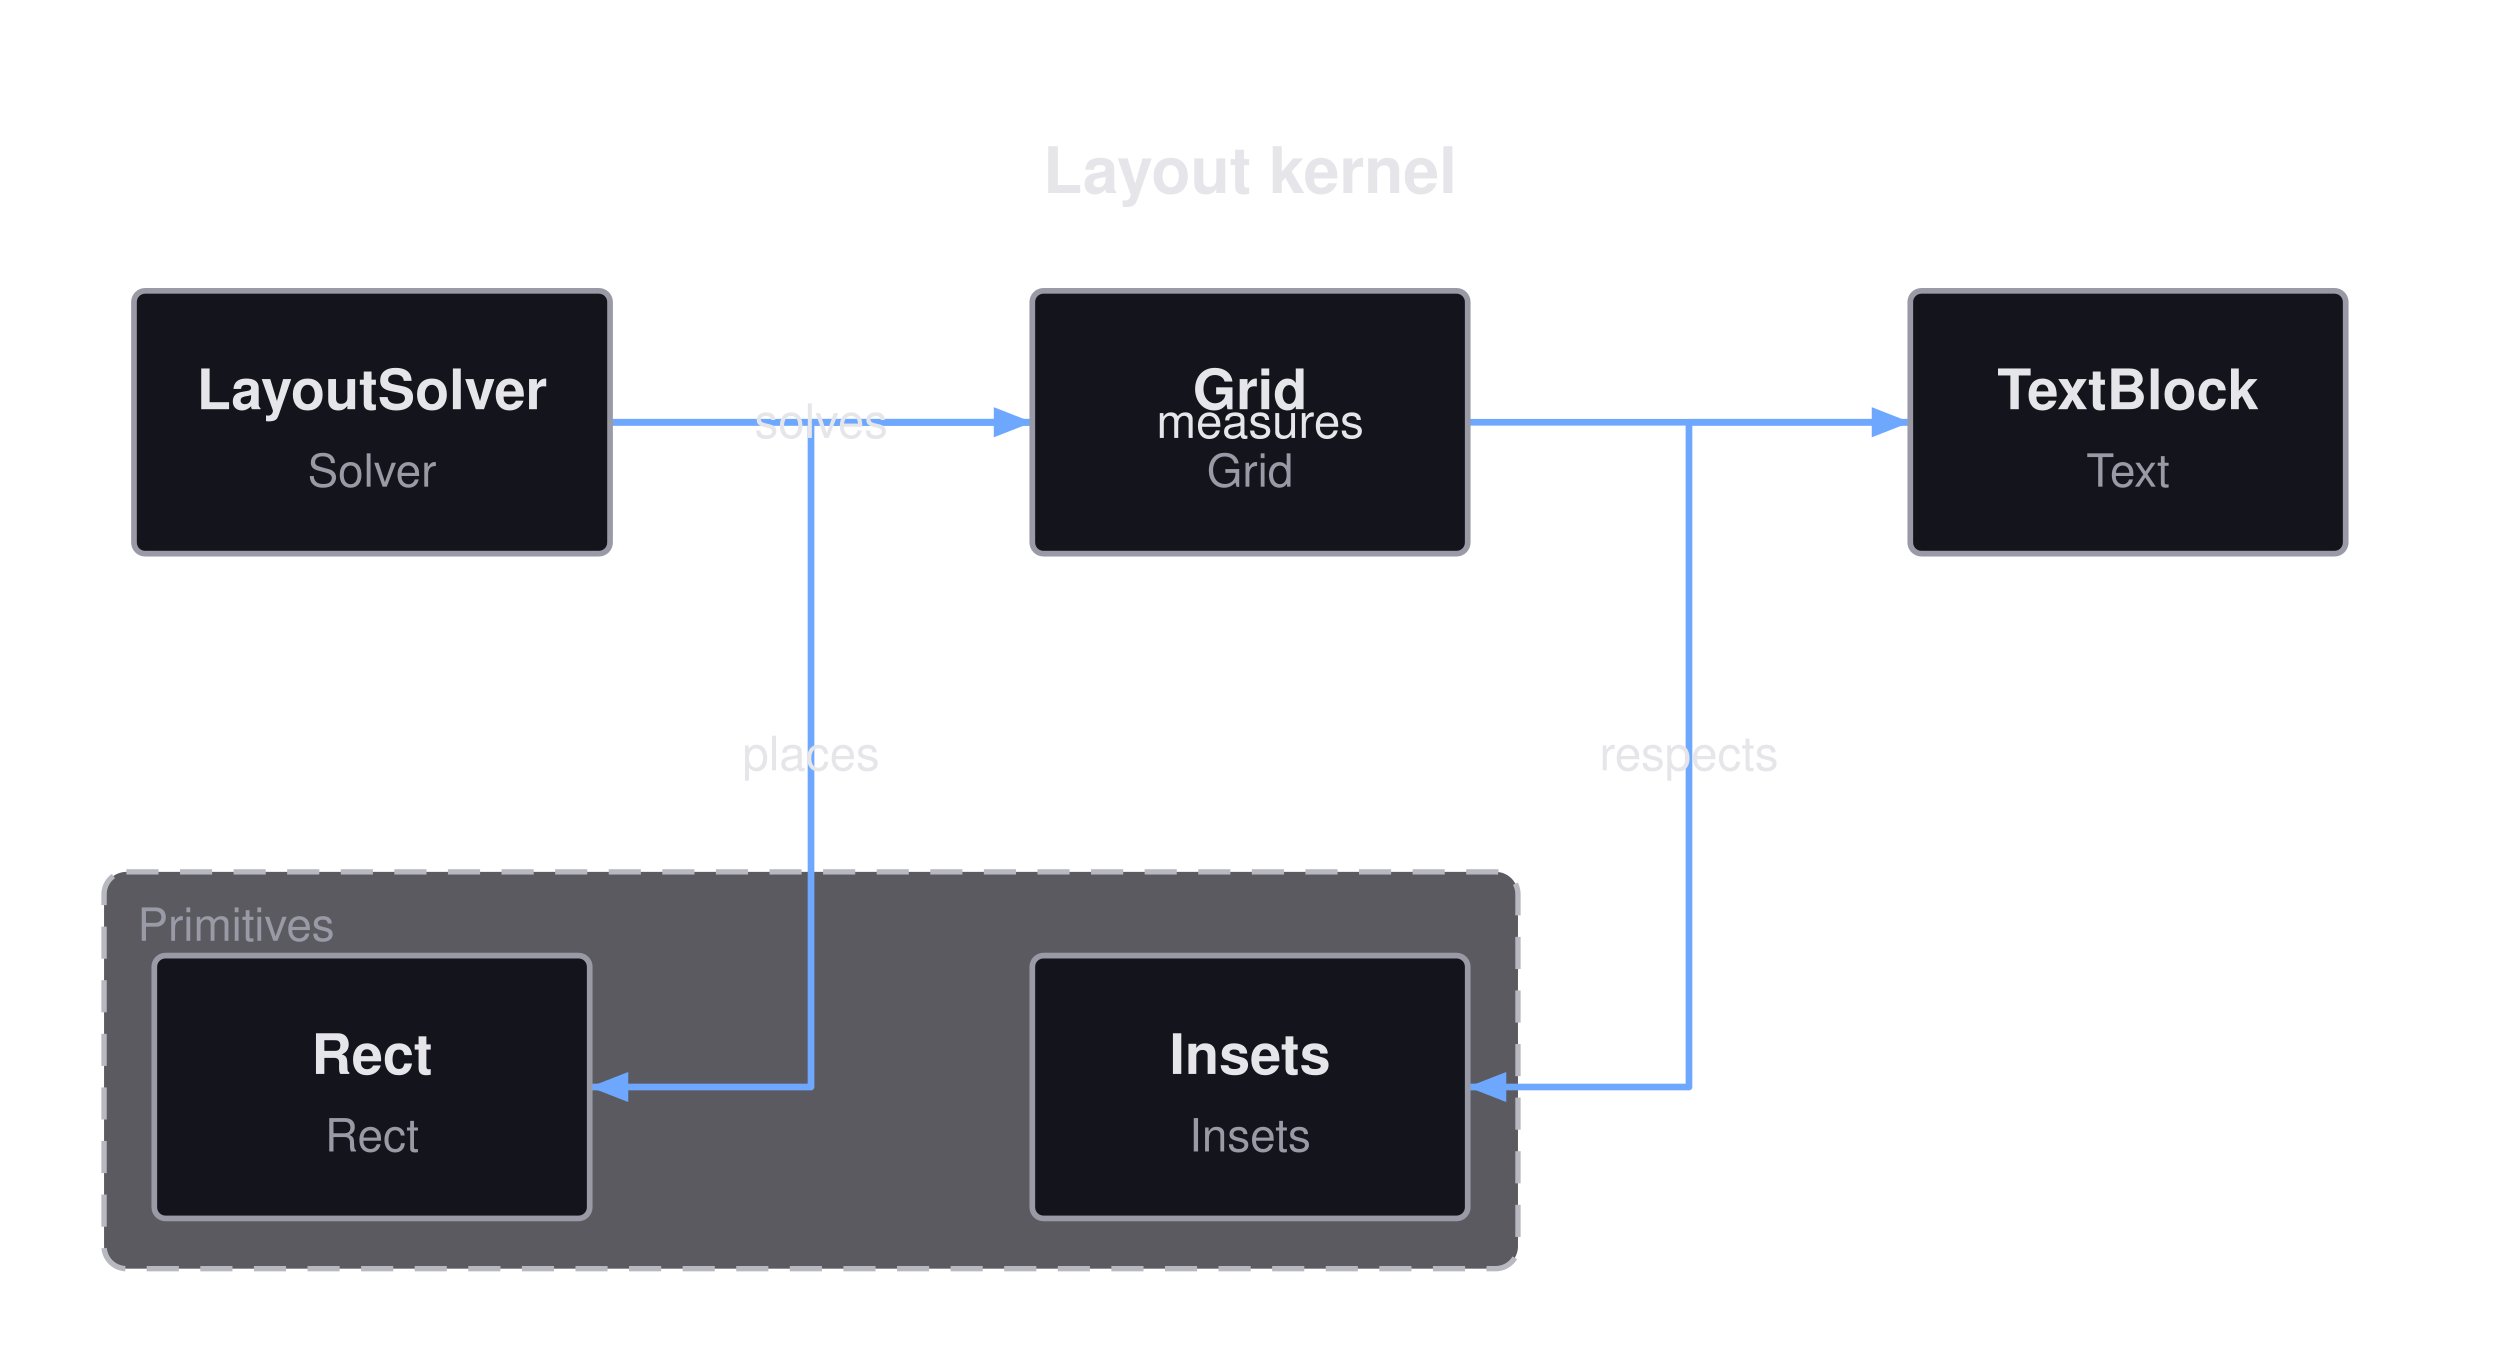
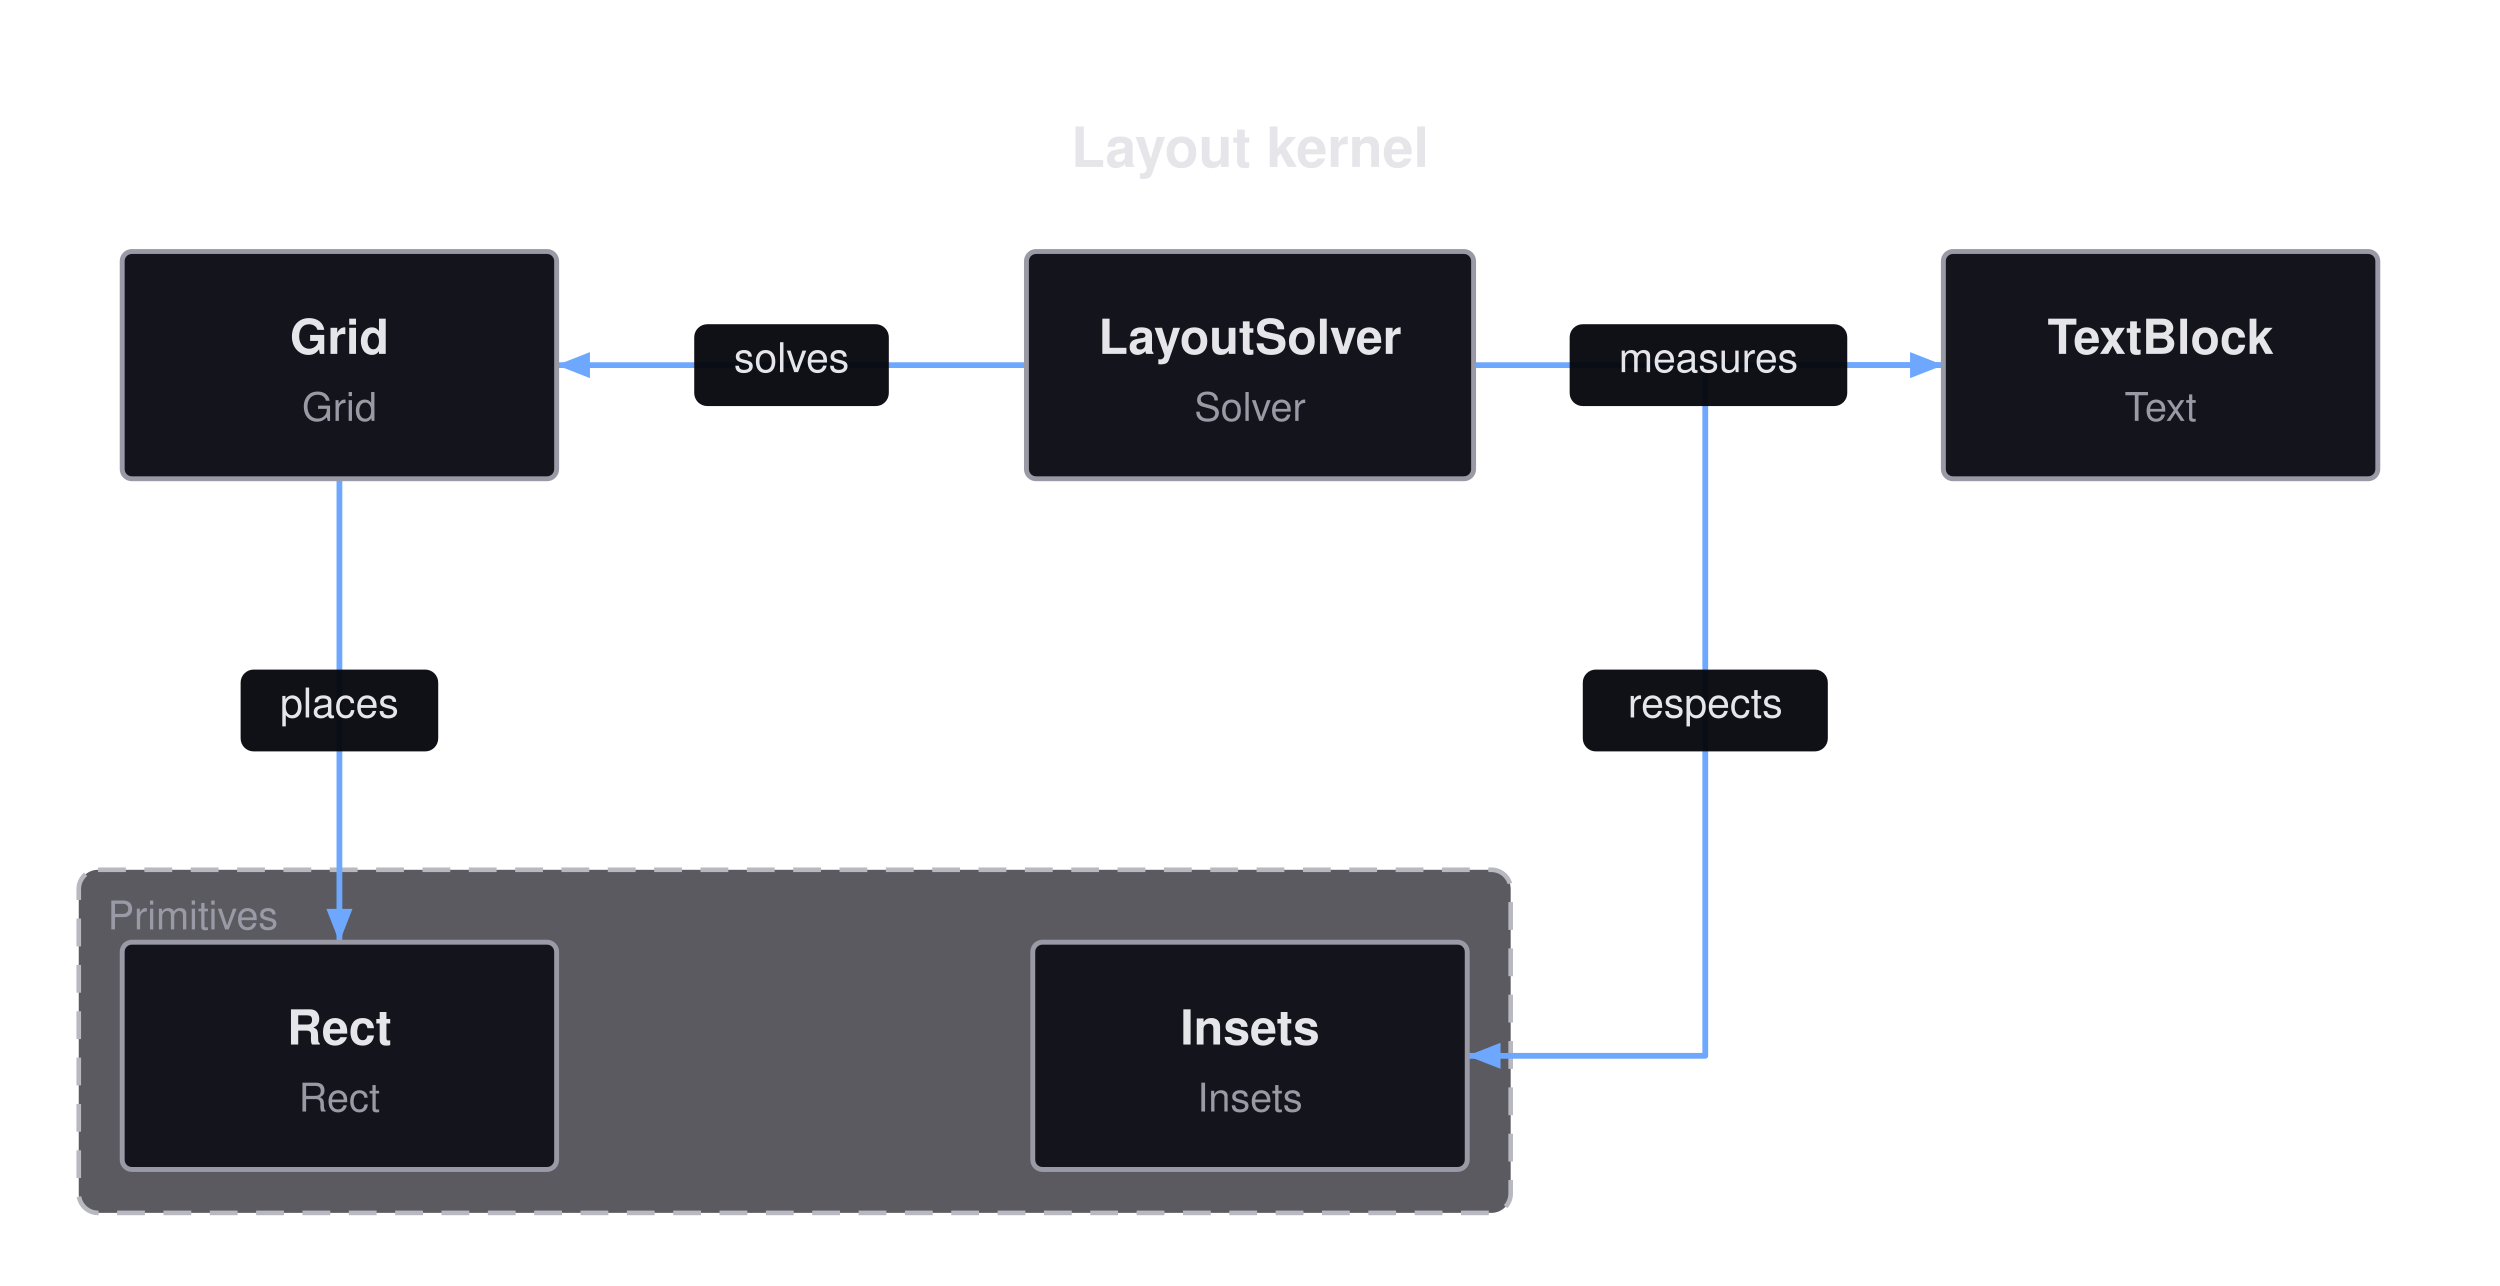
- <svg xmlns="http://www.w3.org/2000/svg" version="1.1" width="671.75" height="363.39" viewBox="0 0 671.75 363.39" class="atelier-diagram" data-renderer="atelier/diagram" role="img">
-   <rect x="0" y="0" width="671.75" height="363.39" fill="transparent" />
-   <text x="335.88" y="51.87" font-family="system-ui, -apple-system, Helvetica, Arial, sans-serif" font-size="17.25" font-weight="bold" text-anchor="middle" fill="var(--ink-0, #e6e6ea)">Layout kernel</text>
-   <rect x="27.96" y="234.27" width="379.92" height="106.62" rx="6" fill="var(--doc-figure-fill, #14141c)" stroke="var(--ink-1, #9a9aa6)" stroke-width="1.44" stroke-dasharray="8.64 5.76" opacity="0.7" />
-   <text x="36.96" y="252.79" font-family="system-ui, -apple-system, Helvetica, Arial, sans-serif" font-size="12.3" fill="var(--ink-1, #9a9aa6)">Primitives</text>
-   <line x1="163.92" y1="113.46" x2="277.38" y2="113.46" fill="none" stroke="var(--color-brand, #6ea8fe)" stroke-width="1.8" stroke-linecap="round" stroke-linejoin="round" />
-   <path d="M 277.38 113.46 L 267.03 117.51 L 267.03 109.41 Z" fill="var(--color-brand, #6ea8fe)" />
-   <line x1="163.92" y1="113.46" x2="513.29" y2="113.46" fill="none" stroke="var(--color-brand, #6ea8fe)" stroke-width="1.8" stroke-linecap="round" stroke-linejoin="round" />
-   <path d="M 513.29 113.46 L 502.94 117.51 L 502.94 109.41 Z" fill="var(--color-brand, #6ea8fe)" />
-   <path d="M 277.38 113.46 L 217.92 113.46 L 217.92 292.08 L 158.46 292.08" fill="none" stroke="var(--color-brand, #6ea8fe)" stroke-width="1.8" stroke-linecap="round" stroke-linejoin="round" />
-   <path d="M 158.46 292.08 L 168.81 288.03 L 168.81 296.13 Z" fill="var(--color-brand, #6ea8fe)" />
-   <path d="M 513.29 113.46 L 453.83 113.46 L 453.83 292.08 L 394.38 292.08" fill="none" stroke="var(--color-brand, #6ea8fe)" stroke-width="1.8" stroke-linecap="round" stroke-linejoin="round" />
-   <path d="M 394.38 292.08 L 404.73 288.03 L 404.73 296.13 Z" fill="var(--color-brand, #6ea8fe)" />
-   <rect x="36" y="78.15" width="127.92" height="70.62" rx="3" fill="var(--doc-figure-fill, #14141c)" stroke="var(--ink-1, #9a9aa6)" stroke-width="1.53" />
-   <text x="99.96" y="109.95" font-family="system-ui, -apple-system, Helvetica, Arial, sans-serif" font-size="15" font-weight="bold" text-anchor="middle" fill="var(--ink-0, #e6e6ea)">LayoutSolver</text>
-   <text x="99.96" y="130.77" font-family="system-ui, -apple-system, Helvetica, Arial, sans-serif" font-size="12.3" text-anchor="middle" fill="var(--ink-1, #9a9aa6)">Solver</text>
-   <rect x="277.38" y="78.15" width="117" height="70.62" rx="3" fill="var(--doc-figure-fill, #14141c)" stroke="var(--ink-1, #9a9aa6)" stroke-width="1.53" />
-   <text x="335.88" y="109.95" font-family="system-ui, -apple-system, Helvetica, Arial, sans-serif" font-size="15" font-weight="bold" text-anchor="middle" fill="var(--ink-0, #e6e6ea)">Grid</text>
-   <text x="335.88" y="130.77" font-family="system-ui, -apple-system, Helvetica, Arial, sans-serif" font-size="12.3" text-anchor="middle" fill="var(--ink-1, #9a9aa6)">Grid</text>
-   <rect x="513.29" y="78.15" width="117" height="70.62" rx="3" fill="var(--doc-figure-fill, #14141c)" stroke="var(--ink-1, #9a9aa6)" stroke-width="1.53" />
-   <text x="571.79" y="109.95" font-family="system-ui, -apple-system, Helvetica, Arial, sans-serif" font-size="15" font-weight="bold" text-anchor="middle" fill="var(--ink-0, #e6e6ea)">TextBlock</text>
-   <text x="571.79" y="130.77" font-family="system-ui, -apple-system, Helvetica, Arial, sans-serif" font-size="12.3" text-anchor="middle" fill="var(--ink-1, #9a9aa6)">Text</text>
-   <rect x="41.46" y="256.77" width="117" height="70.62" rx="3" fill="var(--doc-figure-fill, #14141c)" stroke="var(--ink-1, #9a9aa6)" stroke-width="1.53" />
-   <text x="99.96" y="288.57" font-family="system-ui, -apple-system, Helvetica, Arial, sans-serif" font-size="15" font-weight="bold" text-anchor="middle" fill="var(--ink-0, #e6e6ea)">Rect</text>
-   <text x="99.96" y="309.39" font-family="system-ui, -apple-system, Helvetica, Arial, sans-serif" font-size="12.3" text-anchor="middle" fill="var(--ink-1, #9a9aa6)">Rect</text>
-   <rect x="277.38" y="256.77" width="117" height="70.62" rx="3" fill="var(--doc-figure-fill, #14141c)" stroke="var(--ink-1, #9a9aa6)" stroke-width="1.53" />
-   <text x="335.88" y="288.57" font-family="system-ui, -apple-system, Helvetica, Arial, sans-serif" font-size="15" font-weight="bold" text-anchor="middle" fill="var(--ink-0, #e6e6ea)">Insets</text>
-   <text x="335.88" y="309.39" font-family="system-ui, -apple-system, Helvetica, Arial, sans-serif" font-size="12.3" text-anchor="middle" fill="var(--ink-1, #9a9aa6)">Insets</text>
-   <rect x="195.83" y="102.79" width="49.63" height="21.34" rx="4.05" fill="transparent" opacity="0.96" />
-   <text x="220.65" y="117.67" font-family="system-ui, -apple-system, Helvetica, Arial, sans-serif" font-size="12.75" text-anchor="middle" fill="var(--ink-0, #e6e6ea)">solves</text>
-   <rect x="303.87" y="102.79" width="69.47" height="21.34" rx="4.05" fill="transparent" opacity="0.96" />
-   <text x="338.6" y="117.67" font-family="system-ui, -apple-system, Helvetica, Arial, sans-serif" font-size="12.75" text-anchor="middle" fill="var(--ink-0, #e6e6ea)">measures</text>
-   <rect x="192.74" y="192.1" width="50.35" height="21.34" rx="4.05" fill="transparent" opacity="0.96" />
-   <text x="217.92" y="206.98" font-family="system-ui, -apple-system, Helvetica, Arial, sans-serif" font-size="12.75" text-anchor="middle" fill="var(--ink-0, #e6e6ea)">places</text>
-   <rect x="422.99" y="192.1" width="61.68" height="21.34" rx="4.05" fill="transparent" opacity="0.96" />
-   <text x="453.83" y="206.98" font-family="system-ui, -apple-system, Helvetica, Arial, sans-serif" font-size="12.75" text-anchor="middle" fill="var(--ink-0, #e6e6ea)">respects</text>
+ <svg xmlns="http://www.w3.org/2000/svg" version="1.1" width="776.84" height="399.39" viewBox="0 0 776.84 399.39" class="atelier-diagram" data-renderer="atelier/diagram" role="img">
+   <rect x="0" y="0" width="776.84" height="399.39" fill="transparent" />
+   <text x="388.42" y="51.87" font-family="system-ui, -apple-system, Helvetica, Arial, sans-serif" font-size="17.25" font-weight="bold" text-anchor="middle" fill="var(--ink-0, #e6e6ea)">Layout kernel</text>
+   <rect x="24.47" y="270.27" width="444.95" height="106.62" rx="6" fill="var(--surface-1, #14141c)" stroke="var(--ink-1, #9a9aa6)" stroke-width="1.44" stroke-dasharray="8.64 5.76" opacity="0.7" />
+   <text x="33.47" y="288.79" font-family="system-ui, -apple-system, Helvetica, Arial, sans-serif" font-size="12.3" fill="var(--ink-1, #9a9aa6)">Primitives</text>
+   <line x1="318.95" y1="113.46" x2="172.97" y2="113.46" fill="none" stroke="var(--color-brand, #6ea8fe)" stroke-width="1.8" stroke-linecap="round" stroke-linejoin="round" />
+   <path d="M 172.97 113.46 L 183.32 109.41 L 183.32 117.51 Z" fill="var(--color-brand, #6ea8fe)" />
+   <line x1="457.89" y1="113.46" x2="603.87" y2="113.46" fill="none" stroke="var(--color-brand, #6ea8fe)" stroke-width="1.8" stroke-linecap="round" stroke-linejoin="round" />
+   <path d="M 603.87 113.46 L 593.52 117.51 L 593.52 109.41 Z" fill="var(--color-brand, #6ea8fe)" />
+   <line x1="105.47" y1="148.77" x2="105.47" y2="292.77" fill="none" stroke="var(--color-brand, #6ea8fe)" stroke-width="1.8" stroke-linecap="round" stroke-linejoin="round" />
+   <path d="M 105.47 292.77 L 101.42 282.42 L 109.52 282.42 Z" fill="var(--color-brand, #6ea8fe)" />
+   <path d="M 603.87 113.46 L 529.89 113.46 L 529.89 328.08 L 455.92 328.08" fill="none" stroke="var(--color-brand, #6ea8fe)" stroke-width="1.8" stroke-linecap="round" stroke-linejoin="round" />
+   <path d="M 455.92 328.08 L 466.27 324.03 L 466.27 332.13 Z" fill="var(--color-brand, #6ea8fe)" />
+   <rect x="318.95" y="78.15" width="138.95" height="70.62" rx="3" fill="var(--surface-1, #14141c)" stroke="var(--ink-1, #9a9aa6)" stroke-width="1.53" />
+   <text x="388.42" y="109.95" font-family="system-ui, -apple-system, Helvetica, Arial, sans-serif" font-size="15" font-weight="bold" text-anchor="middle" fill="var(--ink-0, #e6e6ea)">LayoutSolver</text>
+   <text x="388.42" y="130.77" font-family="system-ui, -apple-system, Helvetica, Arial, sans-serif" font-size="12.3" text-anchor="middle" fill="var(--ink-1, #9a9aa6)">Solver</text>
+   <rect x="37.97" y="78.15" width="135" height="70.62" rx="3" fill="var(--surface-1, #14141c)" stroke="var(--ink-1, #9a9aa6)" stroke-width="1.53" />
+   <text x="105.47" y="109.95" font-family="system-ui, -apple-system, Helvetica, Arial, sans-serif" font-size="15" font-weight="bold" text-anchor="middle" fill="var(--ink-0, #e6e6ea)">Grid</text>
+   <text x="105.47" y="130.77" font-family="system-ui, -apple-system, Helvetica, Arial, sans-serif" font-size="12.3" text-anchor="middle" fill="var(--ink-1, #9a9aa6)">Grid</text>
+   <rect x="603.87" y="78.15" width="135" height="70.62" rx="3" fill="var(--surface-1, #14141c)" stroke="var(--ink-1, #9a9aa6)" stroke-width="1.53" />
+   <text x="671.37" y="109.95" font-family="system-ui, -apple-system, Helvetica, Arial, sans-serif" font-size="15" font-weight="bold" text-anchor="middle" fill="var(--ink-0, #e6e6ea)">TextBlock</text>
+   <text x="671.37" y="130.77" font-family="system-ui, -apple-system, Helvetica, Arial, sans-serif" font-size="12.3" text-anchor="middle" fill="var(--ink-1, #9a9aa6)">Text</text>
+   <rect x="37.97" y="292.77" width="135" height="70.62" rx="3" fill="var(--surface-1, #14141c)" stroke="var(--ink-1, #9a9aa6)" stroke-width="1.53" />
+   <text x="105.47" y="324.57" font-family="system-ui, -apple-system, Helvetica, Arial, sans-serif" font-size="15" font-weight="bold" text-anchor="middle" fill="var(--ink-0, #e6e6ea)">Rect</text>
+   <text x="105.47" y="345.39" font-family="system-ui, -apple-system, Helvetica, Arial, sans-serif" font-size="12.3" text-anchor="middle" fill="var(--ink-1, #9a9aa6)">Rect</text>
+   <rect x="320.92" y="292.77" width="135" height="70.62" rx="3" fill="var(--surface-1, #14141c)" stroke="var(--ink-1, #9a9aa6)" stroke-width="1.53" />
+   <text x="388.42" y="324.57" font-family="system-ui, -apple-system, Helvetica, Arial, sans-serif" font-size="15" font-weight="bold" text-anchor="middle" fill="var(--ink-0, #e6e6ea)">Insets</text>
+   <text x="388.42" y="345.39" font-family="system-ui, -apple-system, Helvetica, Arial, sans-serif" font-size="12.3" text-anchor="middle" fill="var(--ink-1, #9a9aa6)">Insets</text>
+   <rect x="215.72" y="100.75" width="60.47" height="25.43" rx="4.05" fill="var(--figure-canvas, #05070c)" opacity="0.96" />
+   <text x="245.96" y="115.63" font-family="system-ui, -apple-system, Helvetica, Arial, sans-serif" font-size="12.75" text-anchor="middle" fill="var(--ink-0, #e6e6ea)">solves</text>
+   <rect x="487.75" y="100.75" width="86.26" height="25.43" rx="4.05" fill="var(--figure-canvas, #05070c)" opacity="0.96" />
+   <text x="530.88" y="115.63" font-family="system-ui, -apple-system, Helvetica, Arial, sans-serif" font-size="12.75" text-anchor="middle" fill="var(--ink-0, #e6e6ea)">measures</text>
+   <rect x="74.77" y="208.06" width="61.4" height="25.43" rx="4.05" fill="var(--figure-canvas, #05070c)" opacity="0.96" />
+   <text x="105.47" y="222.94" font-family="system-ui, -apple-system, Helvetica, Arial, sans-serif" font-size="12.75" text-anchor="middle" fill="var(--ink-0, #e6e6ea)">places</text>
+   <rect x="491.83" y="208.06" width="76.14" height="25.43" rx="4.05" fill="var(--figure-canvas, #05070c)" opacity="0.96" />
+   <text x="529.89" y="222.94" font-family="system-ui, -apple-system, Helvetica, Arial, sans-serif" font-size="12.75" text-anchor="middle" fill="var(--ink-0, #e6e6ea)">respects</text>
</svg>
